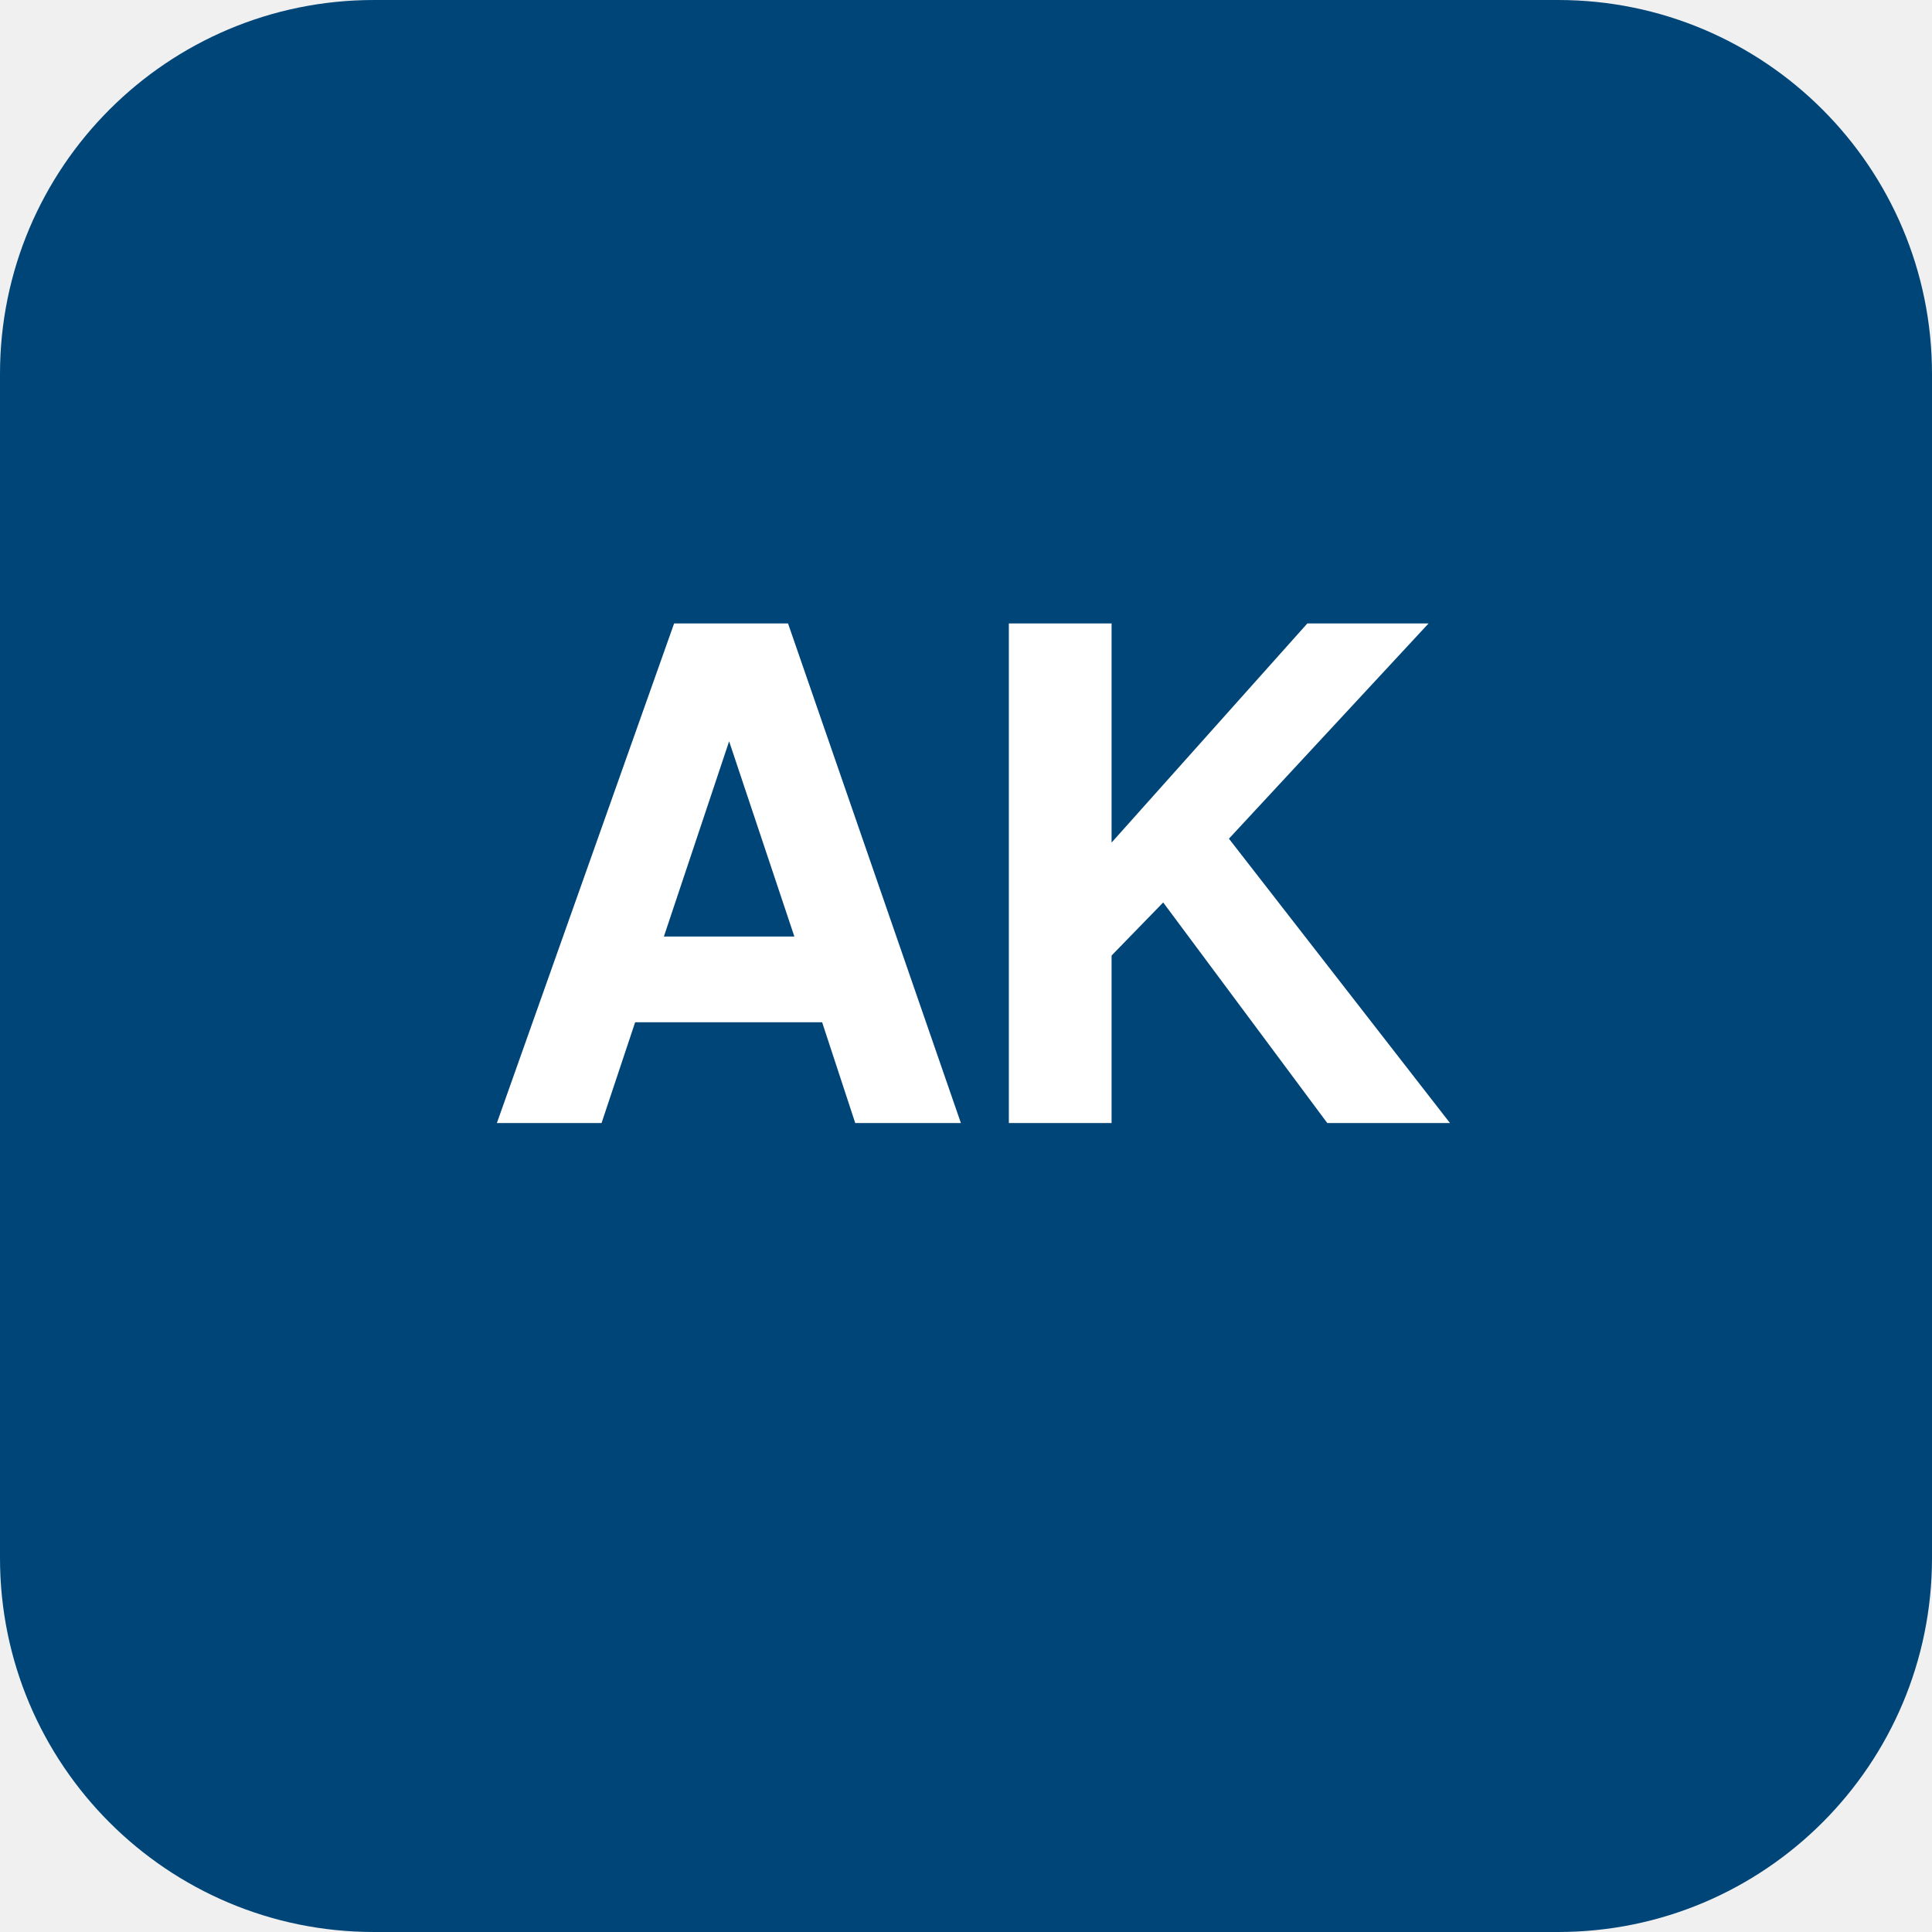
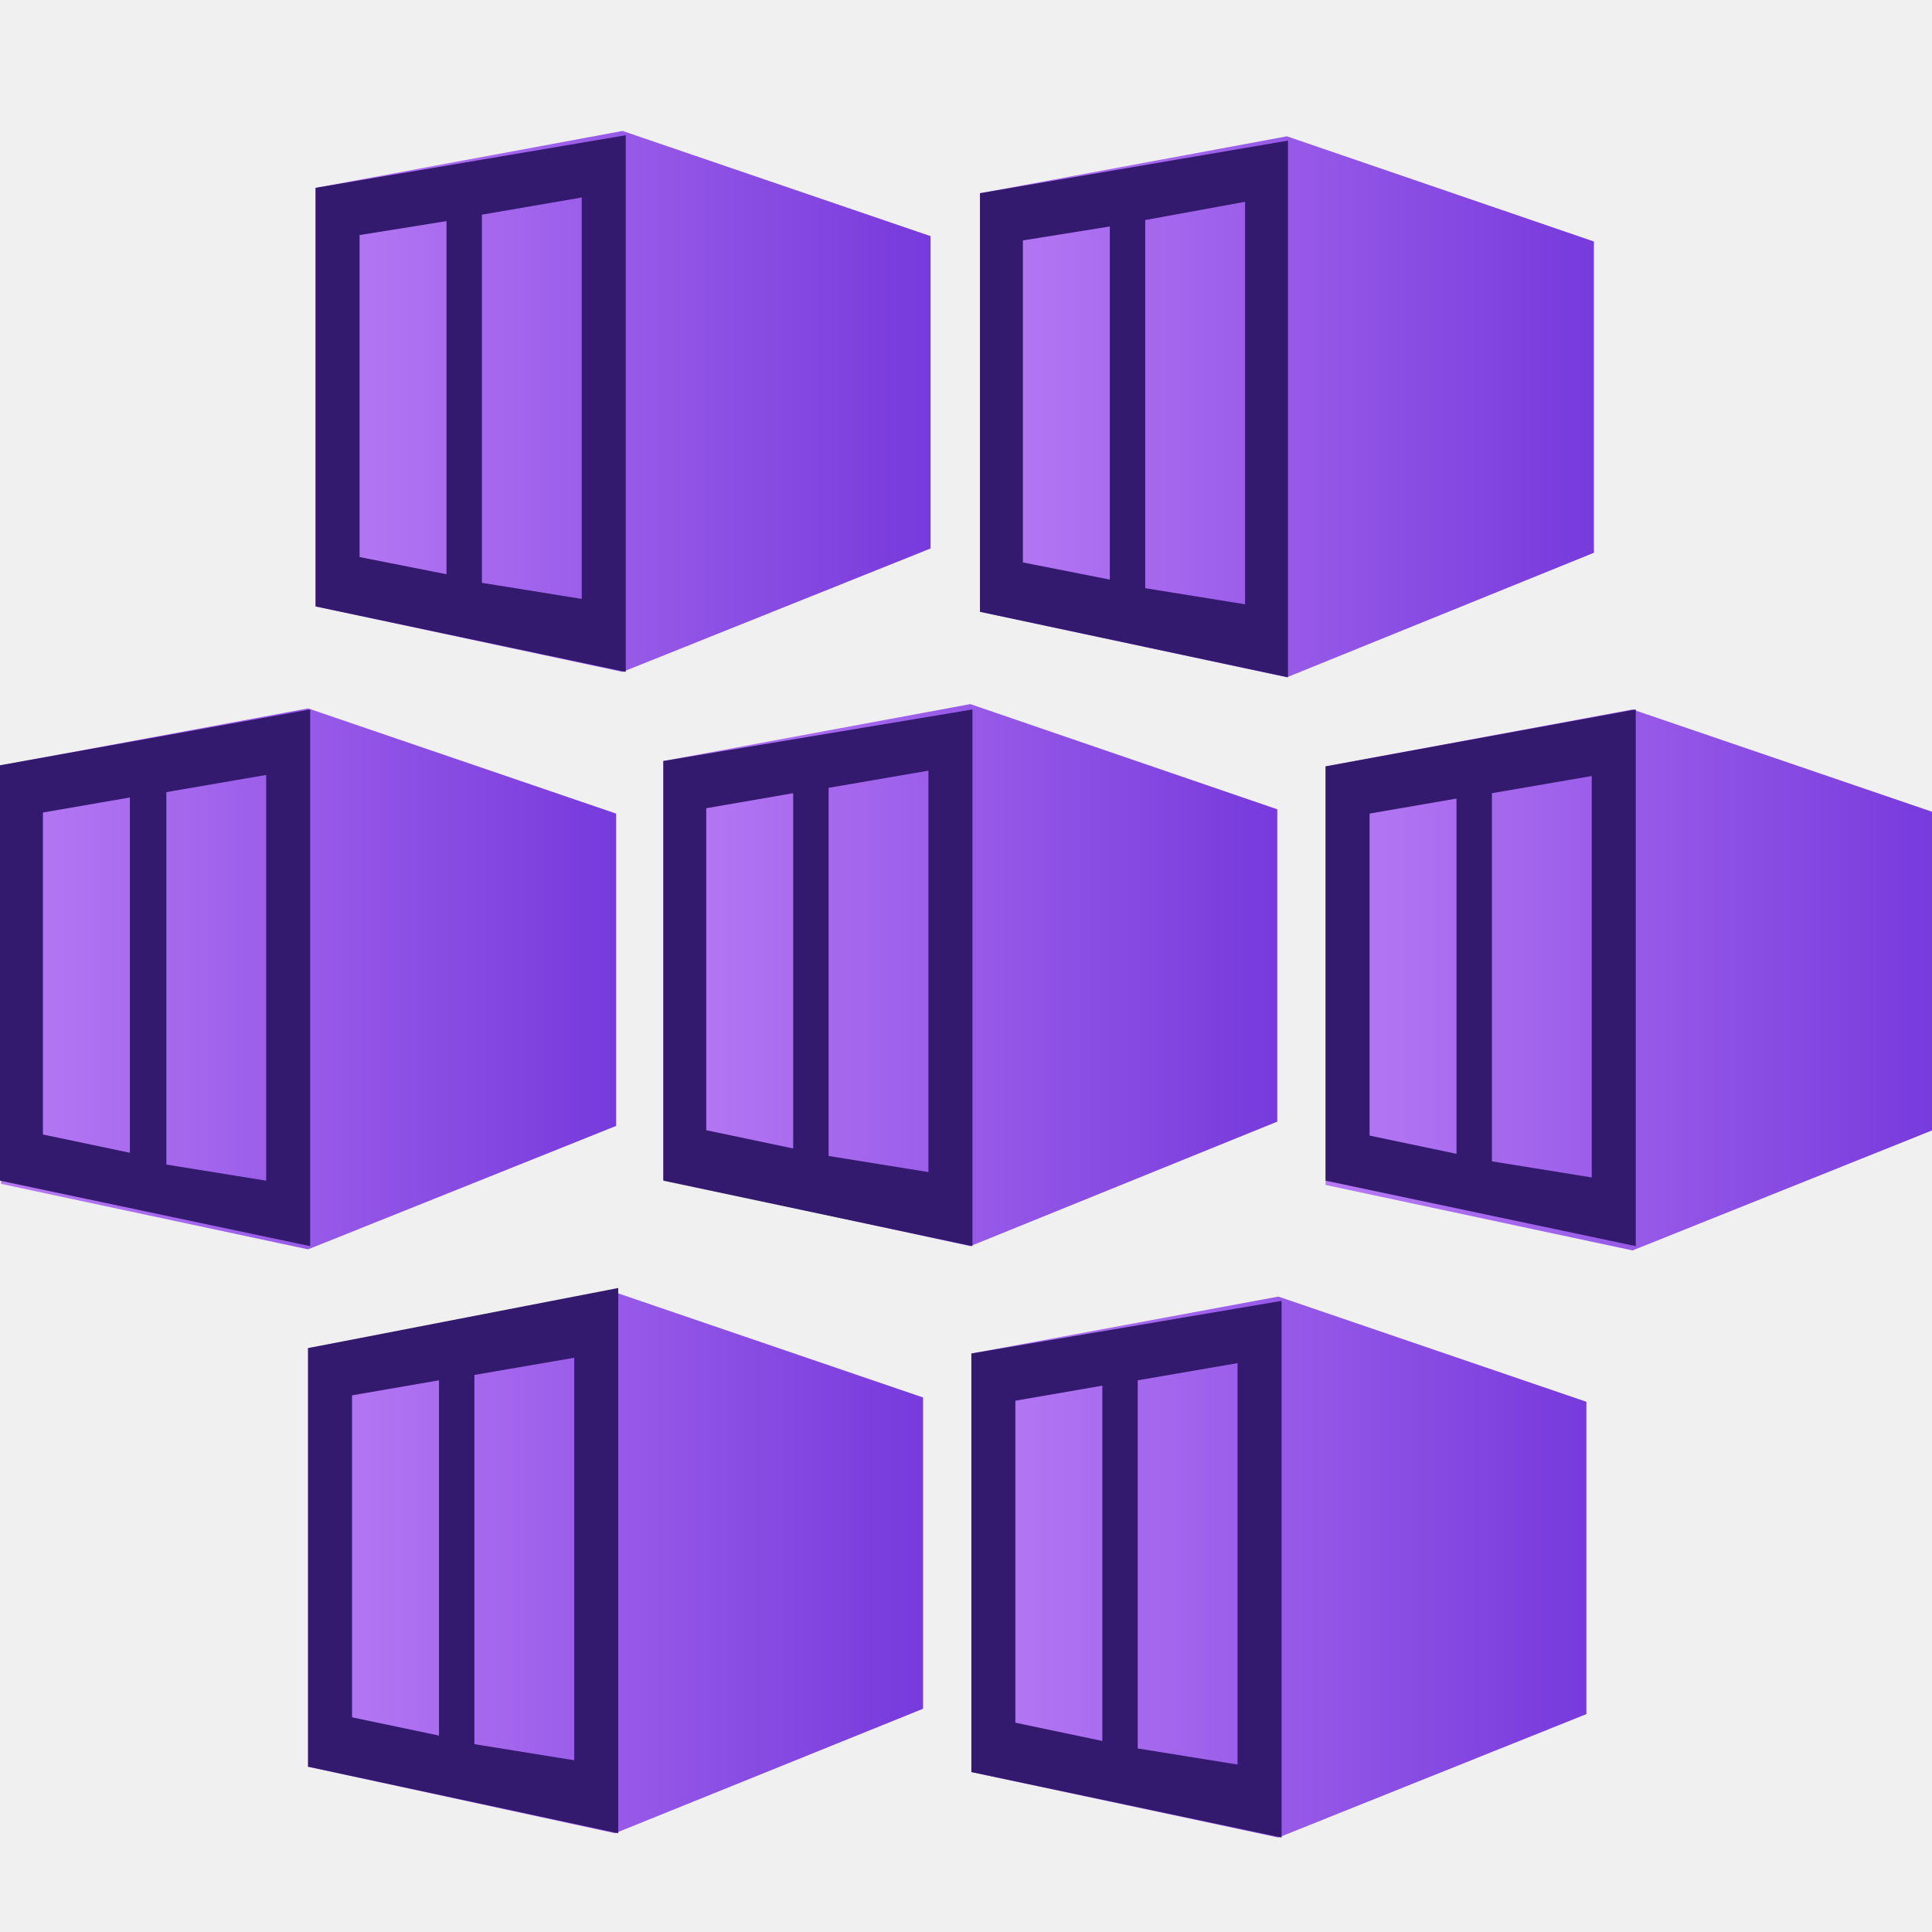
- <svg xmlns="http://www.w3.org/2000/svg" width="62" height="62" viewBox="0 0 62 62" fill="none" role="img" aria-label="AK">
-   <rect width="62" height="62" rx="12" fill="#004578" />
-   <text x="31" y="31" fill="#FFFFFF" font-family="Segoe UI, Helvetica Neue, Helvetica, Arial, sans-serif" font-size="22" font-weight="700" letter-spacing="-0.5" text-anchor="middle" dominant-baseline="central">AK</text>
+ <svg xmlns="http://www.w3.org/2000/svg" width="62" height="62" viewBox="0 0 18 18">
+   <defs>
+     <linearGradient id="b70c9cf1-bab8-47e0-bbdb-ce1cd664d268" x1="2.94" y1="3.74" x2="8.67" y2="3.74" gradientUnits="userSpaceOnUse">
+       <stop offset="0" stop-color="#b77af4" />
+       <stop offset="1" stop-color="#773adc" />
+     </linearGradient>
+     <linearGradient id="beb69953-bd96-4515-8843-ac12546af936" x1="9.13" y1="3.79" x2="14.85" y2="3.79" gradientUnits="userSpaceOnUse">
+       <stop offset="0" stop-color="#b77af4" />
+       <stop offset="1" stop-color="#773adc" />
+     </linearGradient>
+     <linearGradient id="a39c76e8-547e-4eb4-bc25-d81c0f8cda62" x1="0.01" y1="9.12" x2="5.73" y2="9.12" gradientUnits="userSpaceOnUse">
+       <stop offset="0" stop-color="#b77af4" />
+       <stop offset="1" stop-color="#773adc" />
+     </linearGradient>
+     <linearGradient id="f0a2a491-17dc-4bb8-bbfc-ee58a5cf47da" x1="6.18" y1="9.08" x2="11.9" y2="9.08" gradientUnits="userSpaceOnUse">
+       <stop offset="0" stop-color="#b77af4" />
+       <stop offset="1" stop-color="#773adc" />
+     </linearGradient>
+     <linearGradient id="efc6a56d-8585-417d-931a-1dac2114ccd0" x1="12.35" y1="9.13" x2="18.08" y2="9.13" gradientUnits="userSpaceOnUse">
+       <stop offset="0" stop-color="#b77af4" />
+       <stop offset="1" stop-color="#773adc" />
+     </linearGradient>
+     <linearGradient id="e399aa93-341f-4df2-9c02-603b82b484c2" x1="2.87" y1="14.56" x2="8.6" y2="14.56" gradientUnits="userSpaceOnUse">
+       <stop offset="0" stop-color="#b77af4" />
+       <stop offset="1" stop-color="#773adc" />
+     </linearGradient>
+     <linearGradient id="a152bba0-ba2b-483a-b8c1-0ae7de355990" x1="9.05" y1="14.6" x2="14.78" y2="14.6" gradientUnits="userSpaceOnUse">
+       <stop offset="0" stop-color="#b77af4" />
+       <stop offset="1" stop-color="#773adc" />
+     </linearGradient>
+   </defs>
+   <polygon points="5.8 1.22 2.94 1.75 2.94 5.65 5.8 6.26 8.67 5.11 8.67 2.2 5.8 1.22" fill="url(#b70c9cf1-bab8-47e0-bbdb-ce1cd664d268)" />
+   <path d="M5.91,6.2,8.53,5.14A.2.2,0,0,0,8.65,5V2.36a.21.21,0,0,0-.13-.18l-2.65-.9H5.75l-2.6.48A.2.2,0,0,0,3,1.94V5.47a.19.19,0,0,0,.15.19l2.63.55A.32.32,0,0,0,5.91,6.2Z" fill="none" />
+   <path d="M2.94,1.75v3.9l2.89.61v-5Zm1.22,3.6-.81-.16v-3l.81-.13Zm1.26.23-.93-.15V2l.93-.16Z" fill="#341a6e" />
+   <polygon points="11.99 1.27 9.13 1.8 9.13 5.7 11.99 6.31 14.85 5.15 14.85 2.25 11.99 1.27" fill="url(#beb69953-bd96-4515-8843-ac12546af936)" />
+   <path d="M9.13,1.8V5.7L12,6.31v-5Zm1.21,3.6-.81-.16v-3l.81-.13Zm1.26.23-.93-.15V2.05l.93-.17Z" fill="#341a6e" />
+   <polygon points="2.87 6.6 0.01 7.13 0.01 11.03 2.87 11.64 5.74 10.49 5.74 7.58 2.87 6.6" fill="url(#a39c76e8-547e-4eb4-bc25-d81c0f8cda62)" />
+   <path d="M0,7.13V11l2.89.61v-5Zm1.21,3.61-.81-.17v-3l.81-.14ZM2.48,11l-.93-.15V7.38l.93-.16Z" fill="#341a6e" />
+   <polygon points="9.04 6.56 6.18 7.09 6.18 10.99 9.04 11.61 11.9 10.45 11.9 7.54 9.04 6.56" fill="url(#f0a2a491-17dc-4bb8-bbfc-ee58a5cf47da)" />
+   <path d="M6.18,7.09V11l2.88.61v-5ZM7.39,10.7l-.81-.17v-3l.81-.14Zm1.26.22-.93-.15V7.34l.93-.16Z" fill="#341a6e" />
+   <polygon points="15.21 6.61 12.35 7.14 12.35 11.04 15.21 11.65 18.08 10.5 18.08 7.59 15.21 6.61" fill="url(#efc6a56d-8585-417d-931a-1dac2114ccd0)" />
+   <path d="M12.35,7.14V11l2.89.61v-5Zm1.22,3.61-.81-.17v-3l.81-.14Zm1.26.22-.93-.15V7.39l.93-.16Z" fill="#341a6e" />
+   <polygon points="5.73 12.04 2.87 12.56 2.87 16.46 5.73 17.08 8.6 15.92 8.6 13.02 5.73 12.04" fill="url(#e399aa93-341f-4df2-9c02-603b82b484c2)" />
+   <path d="M5.84,17,8.45,16a.18.18,0,0,0,.12-.18v-2.6A.2.2,0,0,0,8.44,13L5.8,12.1a.17.17,0,0,0-.12,0l-2.6.47a.19.19,0,0,0-.16.19v3.54a.19.19,0,0,0,.15.19L5.7,17A.23.23,0,0,0,5.84,17Z" fill="none" />
+   <path d="M2.87,12.56v3.9l2.89.62V12Zm1.22,3.61L3.28,16V13l.81-.14Zm1.26.23-.93-.15V12.81l.93-.16Z" fill="#341a6e" />
+   <polygon points="11.91 12.08 9.05 12.61 9.05 16.51 11.91 17.12 14.78 15.97 14.78 13.06 11.91 12.08" fill="url(#a152bba0-ba2b-483a-b8c1-0ae7de355990)" />
+   <path d="M9.05,12.61v3.9l2.89.61v-5Zm1.22,3.61-.81-.17v-3l.81-.14Zm1.26.22-.93-.15V12.86l.93-.16Z" fill="#341a6e" />
</svg>
